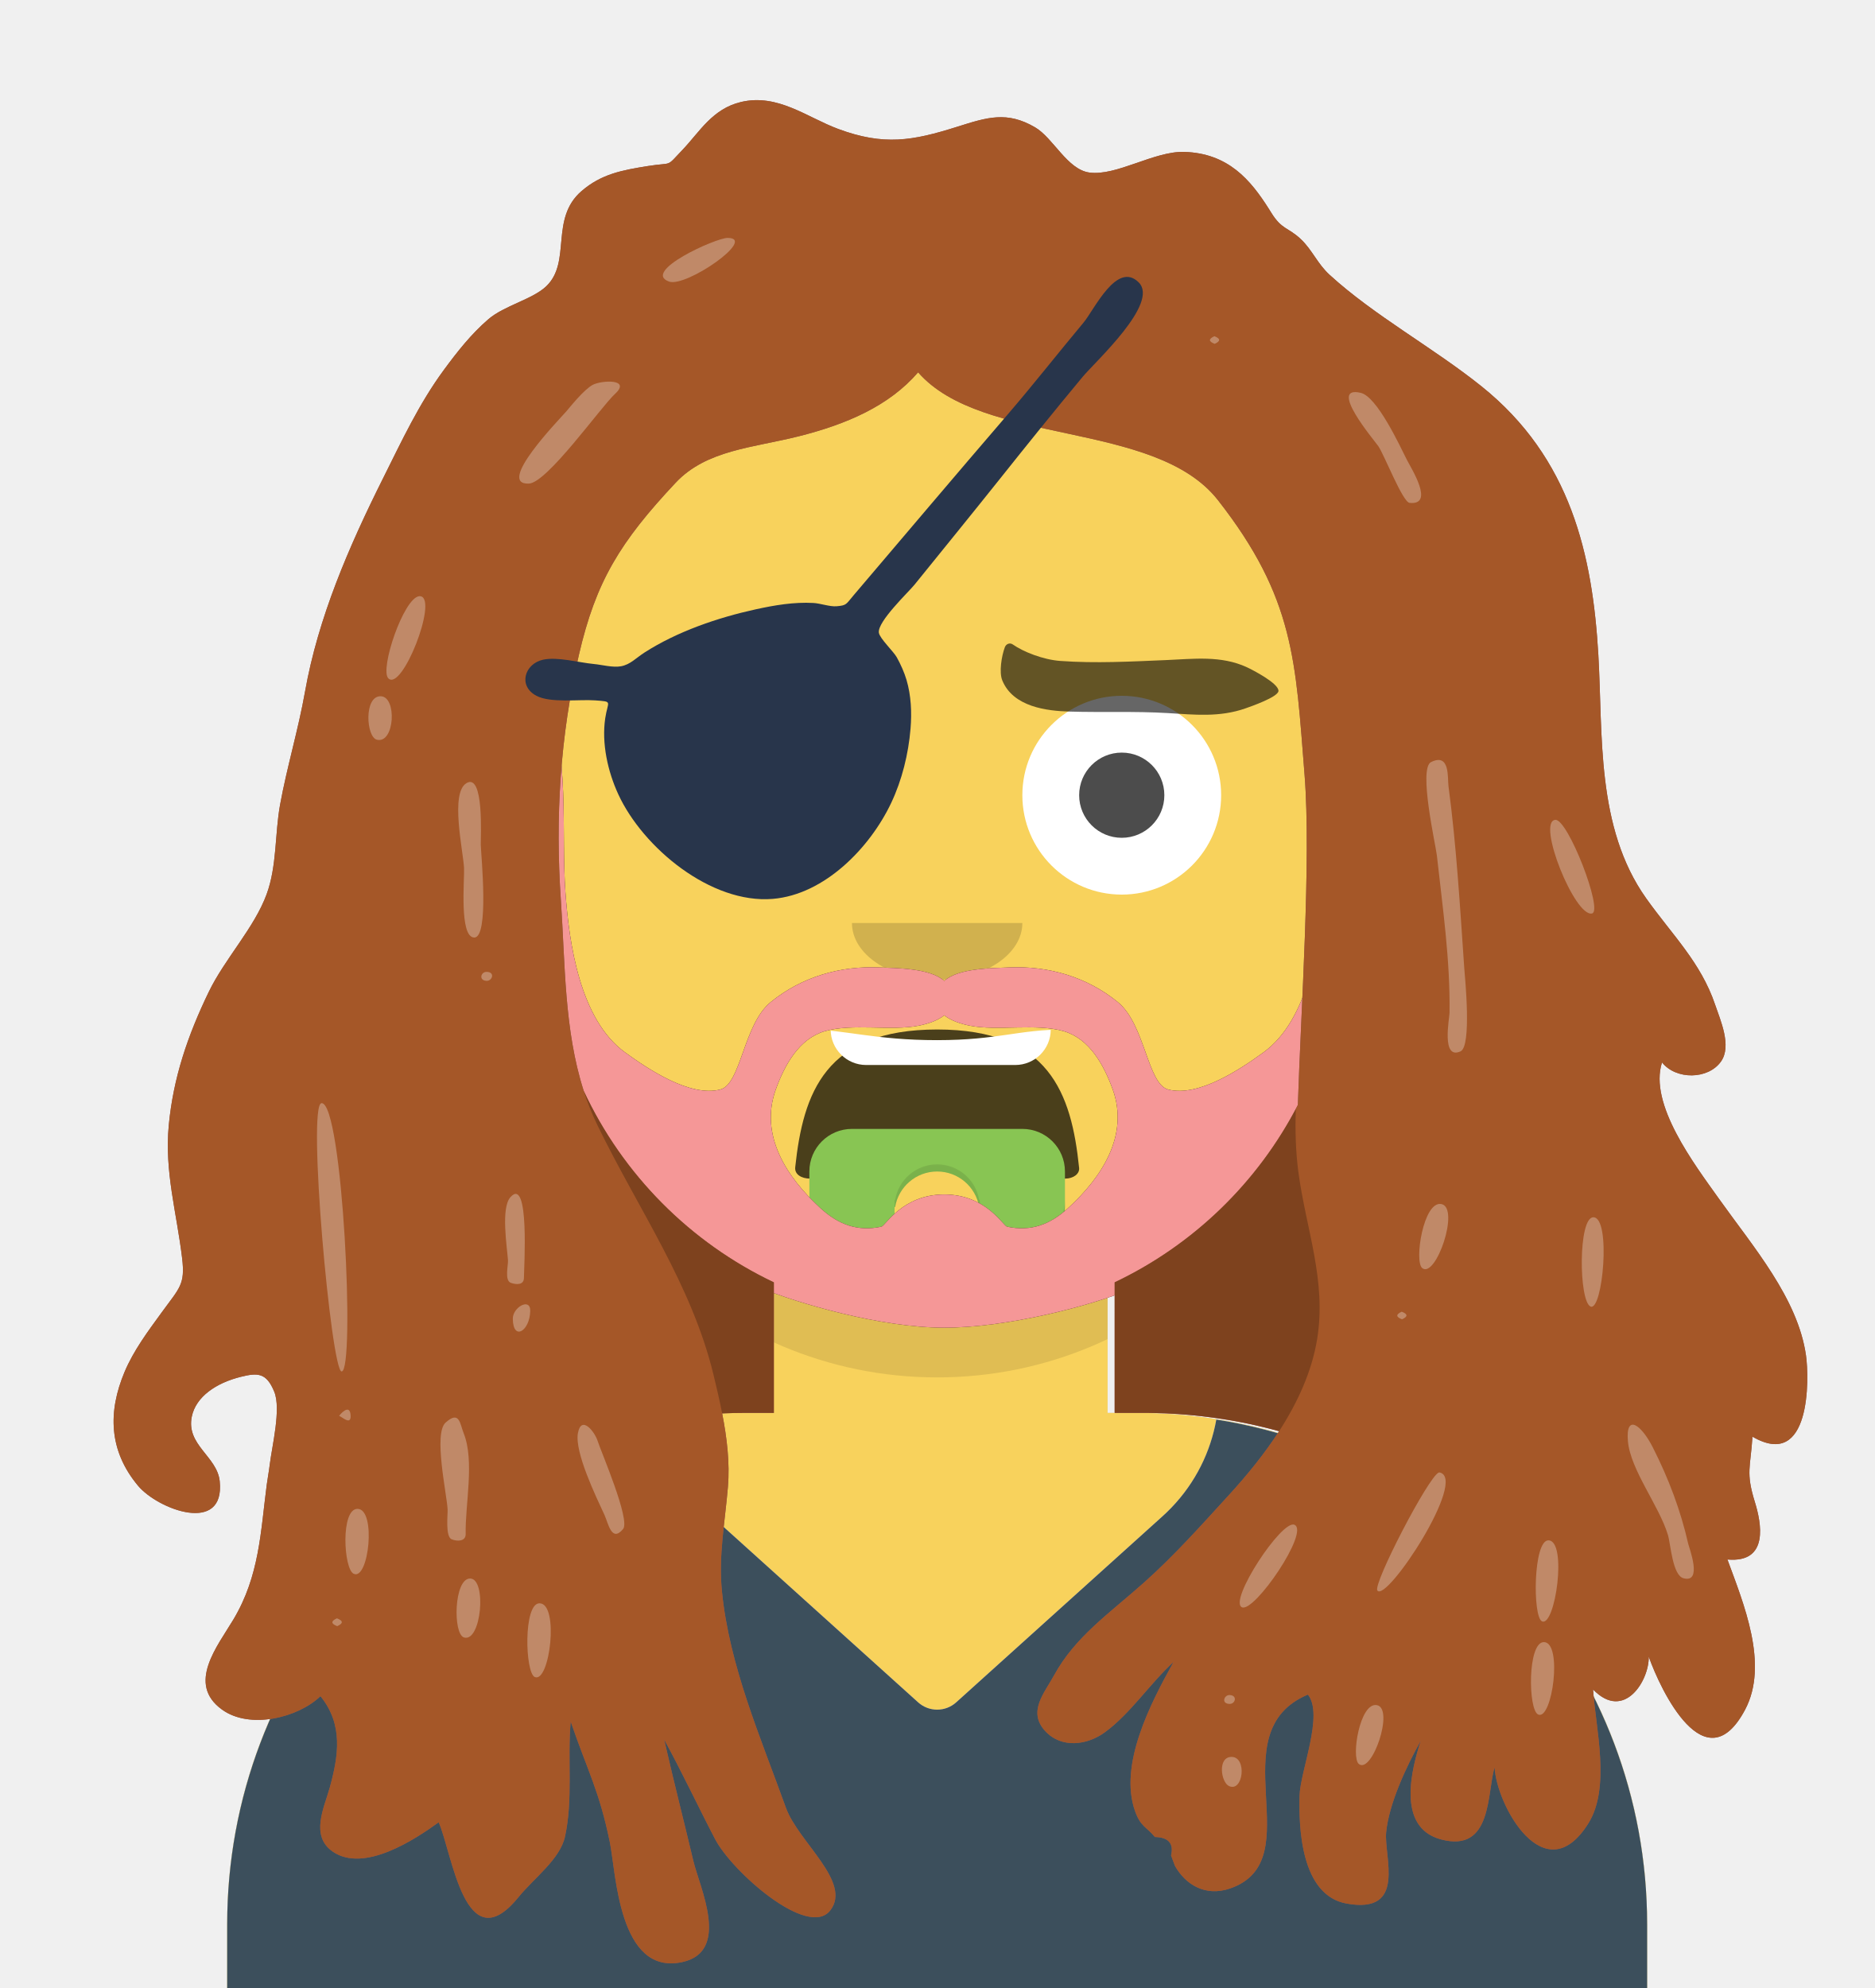
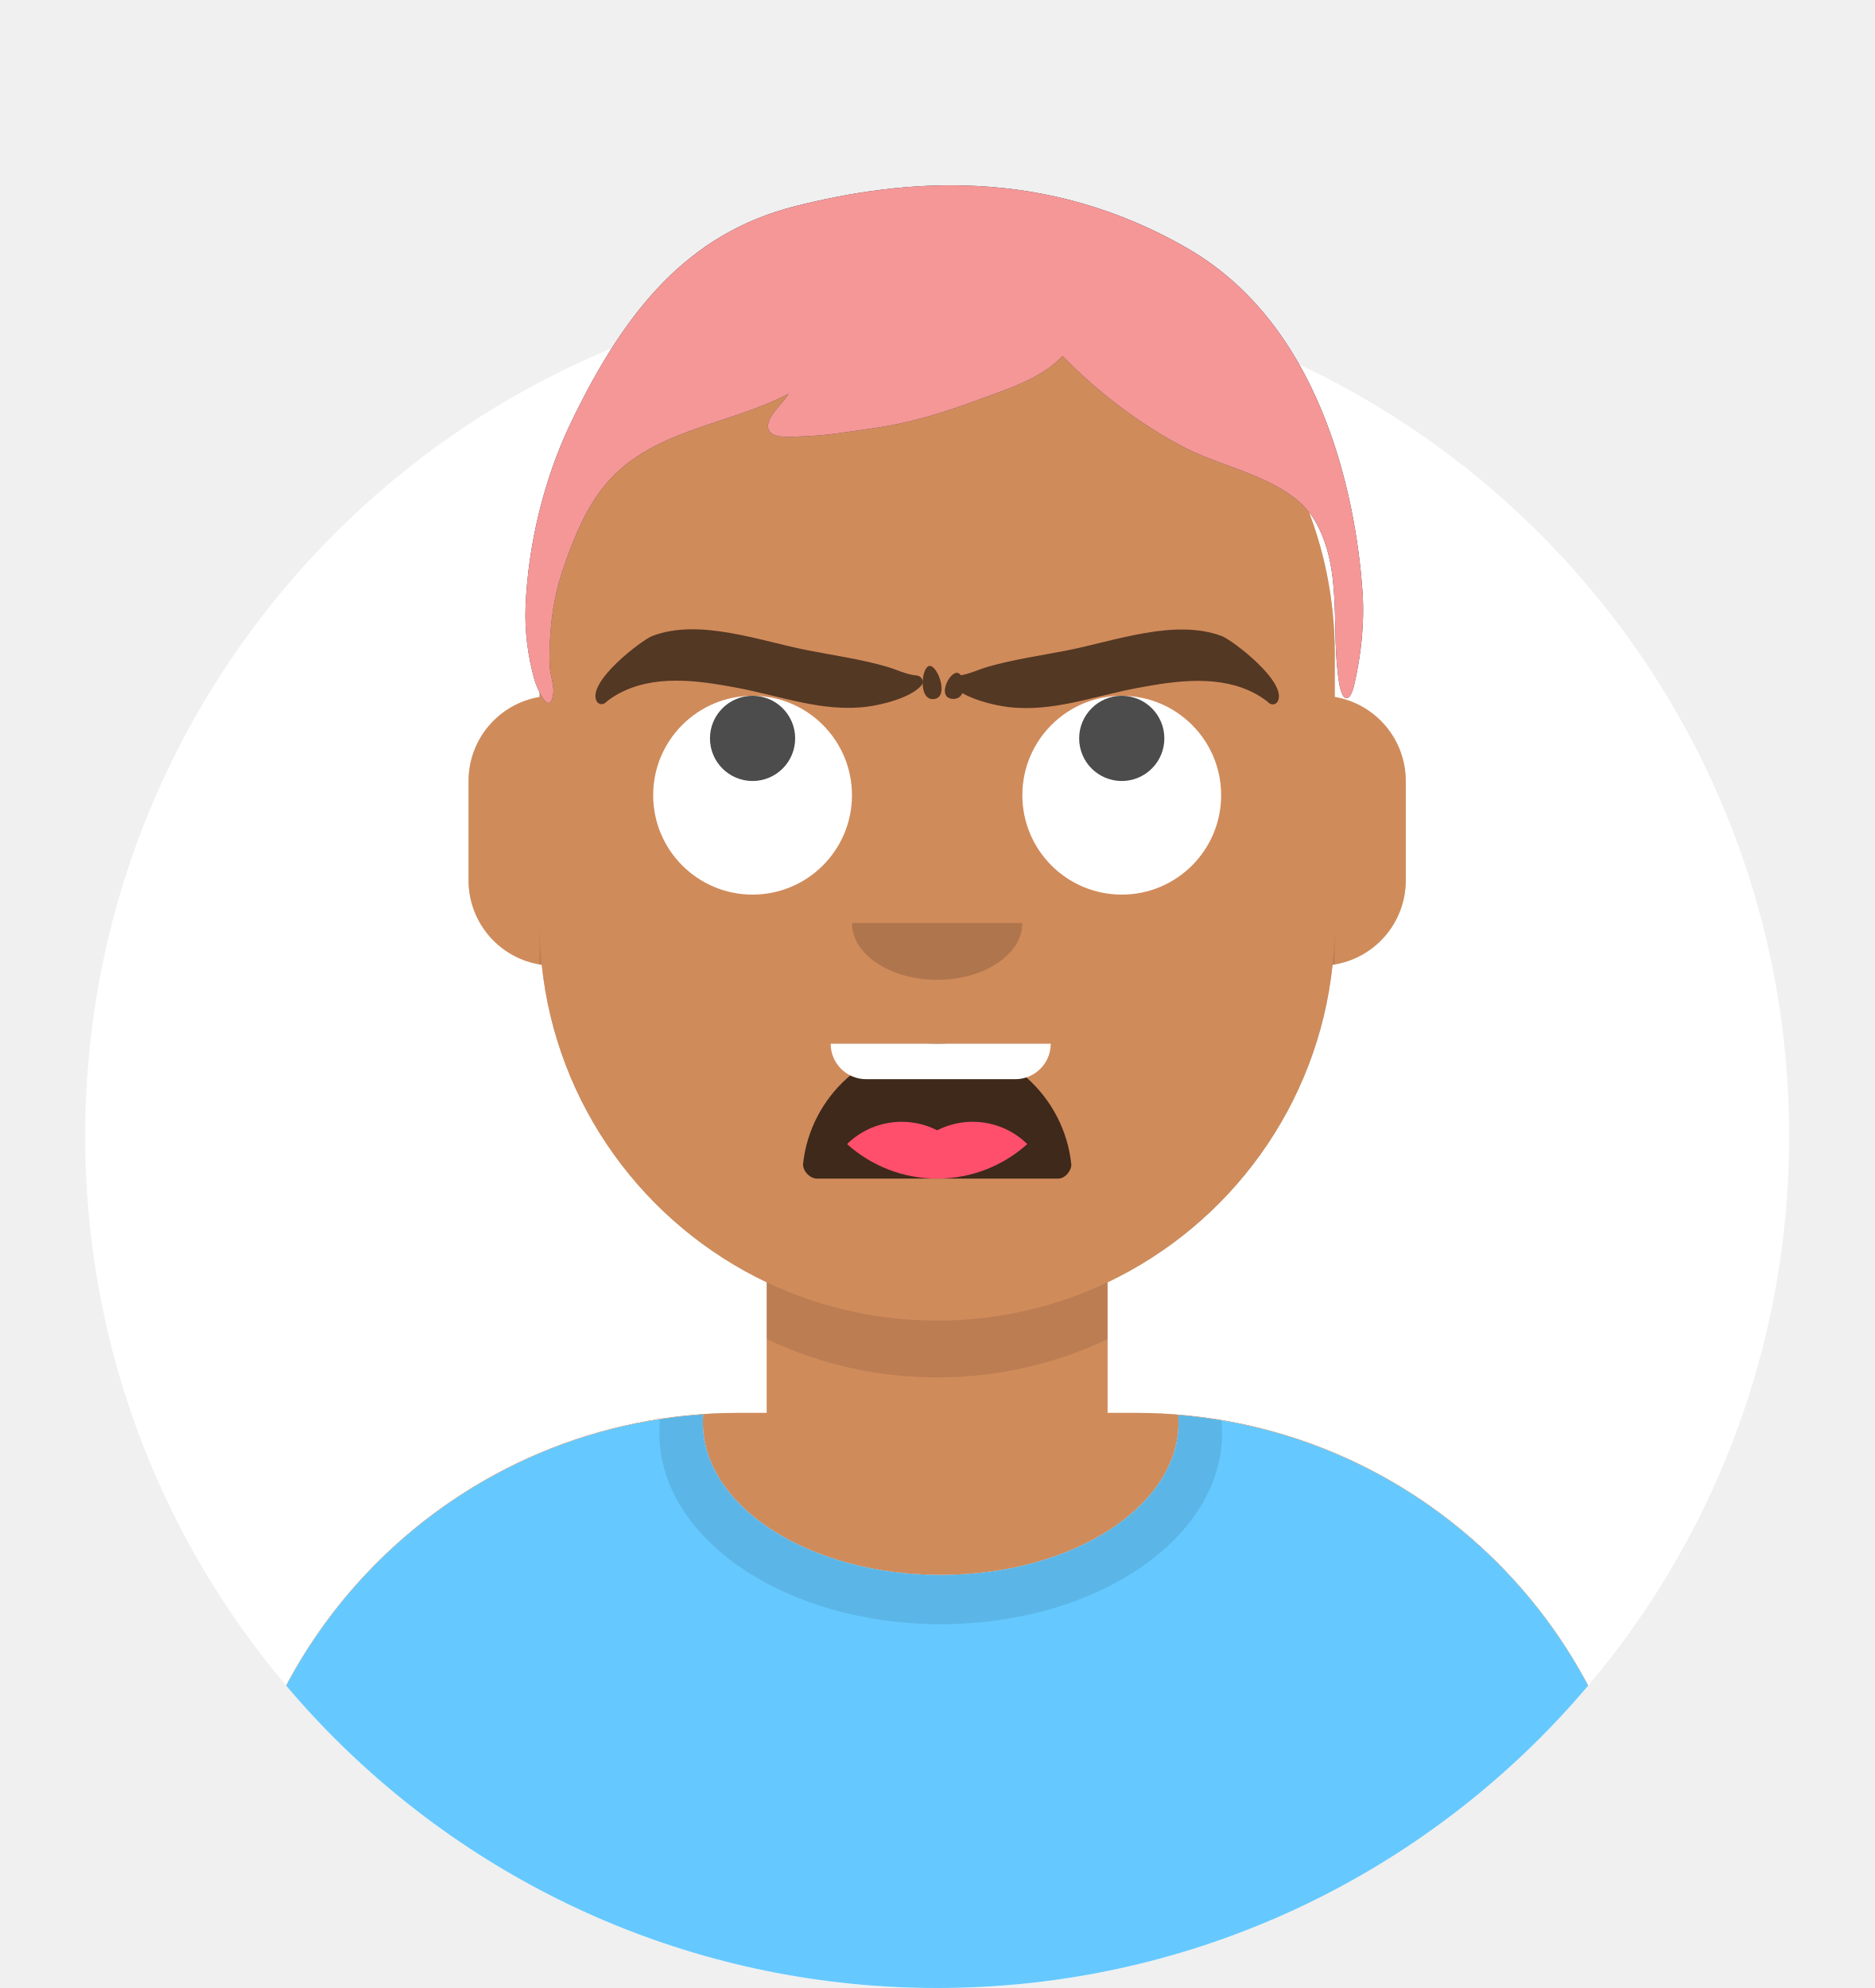
<svg xmlns="http://www.w3.org/2000/svg" xmlns:xlink="http://www.w3.org/1999/xlink" width="264px" height="280px" viewBox="0 0 264 280" version="1.1">
  <defs>
-     <path d="M100,0 C130.928,-5.68137151e-15 156,25.072 156,56 L156.001,62.166 C161.676,63.119 166,68.054 166,74 L166,88 C166,94.052 161.519,99.058 155.694,99.881 C153.628,119.686 141.238,136.422 124.001,144.61 L124,163 L128,163 C167.765,163 200,195.235 200,235 L200,244 L0,244 L0,235 C-4.86974701e-15,195.235 32.235,163 72,163 L76,163 L76,144.611 C58.763,136.422 46.372,119.687 44.305,99.881 C38.481,99.058 34,94.052 34,88 L34,74 C34,68.054 38.325,63.118 44,62.166 L44,56 C44,25.072 69.072,5.68137151e-15 100,0 Z" id="transparent_path-1" />
-     <path d="M83,36.348 C83,52.629 105.162,65.828 132.5,65.828 C159.838,65.828 182,52.629 182,36.348 C182,34.985 181.845,33.645 181.544,32.331 C210.784,41.488 232,68.792 232,101.052 L232,110 L32,110 L32,101.052 C32,68.397 53.739,40.82 83.534,32.002 C83.182,33.421 83,34.871 83,36.348 Z" id="transparent_path-3" />
-     <rect id="transparent_path-5" x="0" y="0" width="264" height="280" />
-     <path d="M74,0 C114.869,0 148,33.131 148,74 L148,84.148 L148,197.608 C135.525,187.237 119.491,181 102,181 L102,181 L98,181 L98,162.611 C115.531,154.283 128.048,137.115 129.791,116.867 C135.569,116.002 140,111.019 140,105 L140,105 L140,92 C140,87.354 137.359,83.324 133.497,81.33 C132.724,81.05 131.952,80.748 131.181,80.426 C130.795,80.32 130.401,80.233 130,80.166 L130,80.166 L130,79.917 C117.224,74.234 104.878,63.071 96.11,47.885 C93.175,42.801 90.831,37.595 89.066,32.397 C80.431,42.941 67.745,53.602 52.342,62.495 C42.778,68.017 33.147,72.291 24,75.266 L24,137.247 C29.602,148.318 38.773,157.278 50,162.611 L50,162.611 L50,181 L46,181 C38.327,181 30.935,182.2 24,184.423 L24,230 C24,244.106 13.569,255.776 0,257.716 L0,74 C0,33.131 33.131,0 74,0 Z" id="transparent_path-7" />
+     <circle id="circle_path-1" cx="120" cy="120" r="120" />
+     <path d="M-3.19744231e-14,160 L-3.19744231e-14,-1.42108547e-14 L264,-1.42108547e-14 L264,160 L252,160 C252,226.274 198.274,280 132,280 C65.726,280 12,226.274 12,160 L12,160 L-3.19744231e-14,160 Z" id="circle_path-3" />
+     <path d="M100,0 C130.928,-5.68137151e-15 156,25.072 156,56 L156.001,62.166 C161.676,63.119 166,68.054 166,74 L166,88 C166,94.052 161.519,99.058 155.694,99.881 C153.628,119.686 141.238,136.422 124.001,144.61 L124,163 L128,163 C167.765,163 200,195.235 200,235 L200,244 L0,244 L0,235 C-4.86974701e-15,195.235 32.235,163 72,163 L76,163 L76,144.611 C58.763,136.422 46.372,119.687 44.305,99.881 C38.481,99.058 34,94.052 34,88 L34,74 C34,68.054 38.325,63.118 44,62.166 L44,56 C44,25.072 69.072,5.68137151e-15 100,0 Z" id="circle_path-5" />
+     <path d="M83,36.348 C83,52.629 105.162,65.828 132.5,65.828 C159.838,65.828 182,52.629 182,36.348 C182,34.985 181.845,33.645 181.544,32.331 C210.784,41.488 232,68.792 232,101.052 L232,110 L32,110 L32,101.052 C32,68.397 53.739,40.82 83.534,32.002 C83.182,33.421 83,34.871 83,36.348 Z" id="circle_path-7" />
+     <rect id="circle_path-9" x="0" y="0" width="264" height="280" />
+     <path d="M74,0 C114.869,0 148,33.131 148,74 L148,84.148 L148,197.608 C135.525,187.237 119.491,181 102,181 L102,181 L98,181 L98,162.611 C115.531,154.283 128.048,137.115 129.791,116.867 C135.569,116.002 140,111.019 140,105 L140,105 L140,92 C140,87.354 137.359,83.324 133.497,81.33 C132.724,81.05 131.952,80.748 131.181,80.426 C130.795,80.32 130.401,80.233 130,80.166 L130,80.166 L130,79.917 C117.224,74.234 104.878,63.071 96.11,47.885 C93.175,42.801 90.831,37.595 89.066,32.397 C80.431,42.941 67.745,53.602 52.342,62.495 C42.778,68.017 33.147,72.291 24,75.266 L24,137.247 C29.602,148.318 38.773,157.278 50,162.611 L50,162.611 L50,181 L46,181 C38.327,181 30.935,182.2 24,184.423 L24,230 C24,244.106 13.569,255.776 0,257.716 L0,74 C0,33.131 33.131,0 74,0 Z" id="circle_path-11" />
  </defs>
-   <g id="transparent_Avataaar/Default" stroke="none" stroke-width="1" fill="none" fill-rule="evenodd">
-     <g id="transparent_Body" transform="translate(32, 36)">
-       <mask id="transparent_mask-2" fill="white">
-         <use xlink:href="#transparent_path-1" />
+   <g id="circle_Avataaar/Circle" stroke="none" stroke-width="1" fill="none" fill-rule="evenodd">
+     <g id="circle_Circle" transform="translate(12, 40)">
+       <mask id="circle_mask-2" fill="white">
+         <use xlink:href="#circle_path-1" />
      </mask>
-       <use fill="#D0C6AC" xlink:href="#transparent_path-1" />
-       <g id="transparent_Skin-Color" mask="url(#transparent_mask-2)" fill="#F8D25C">
-         <g transform="translate(-32, 0)" id="transparent_Color">
-           <rect x="0" y="0" width="264" height="244" />
-         </g>
-       </g>
-       <path d="M44,94 C44,124.928 69.072,150 100,150 C130.928,150 156,124.928 156,94 L156,94 L156,102 C156,132.928 130.928,158 100,158 C69.072,158 44,132.928 44,102 Z" id="transparent_Neck-Shadow" fill-opacity="0.1" fill="#000000" mask="url(#transparent_mask-2)" />
-     </g>
-     <g id="transparent_Clothing" transform="translate(0, 170)">
-       <defs>
-         <path d="M232,101.052 L232,110 L32,110 L32,101.052 C32,65.138 58.294,35.366 92.681,29.936 C93.584,35.007 96.117,39.825 100.236,43.539 L100.236,43.539 L129.321,69.768 C130.843,71.14 133.157,71.14 134.679,69.768 L134.679,69.768 L163.764,43.539 C164.189,43.155 164.601,42.756 164.998,42.343 C168.414,38.788 170.517,34.453 171.319,29.939 C205.707,35.367 232,65.139 232,101.052 Z" id="shirt_v_neck_path-1" />
-       </defs>
-       <g id="shirt_v_neck_Clothing/Shirt-V-Neck" stroke="none" stroke-width="1" fill="none" fill-rule="evenodd">
-         <mask id="shirt_v_neck_mask-2" fill="white">
-           <use xlink:href="#shirt_v_neck_path-1" />
-         </mask>
-         <use id="shirt_v_neck_Clothes" fill="#E6E6E6" xlink:href="#shirt_v_neck_path-1" />
-         <g id="shirt_v_neck_Fabric-Color" mask="url(#shirt_v_neck_mask-2)" fill="#3C4F5C">
-           <rect id="shirt_v_neck_🖍Color" x="0" y="0" width="264" height="110" />
-         </g>
+       <use id="circle_Background-Color" fill="#FFFFFF" xlink:href="#circle_path-1" />
+       <g id="circle_Fabric-Color" mask="url(#circle_mask-2)" fill="">
+         <rect id="circle_🖍Color" x="0" y="0" width="240" height="240" />
      </g>
    </g>
-     <g id="transparent_Face" transform="translate(76, 82)" fill="#000000">
-       <g id="transparent_Mouth" transform="translate(2, 52)">
+     <mask id="circle_mask-4" fill="white">
+       <use xlink:href="#circle_path-3" />
+     </mask>
+     <g id="circle_Mask" />
+     <g id="circle_Avataaar" mask="url(#circle_mask-4)">
+       <g id="circle_Body" transform="translate(32, 36)">
+         <mask id="circle_mask-6" fill="white">
+           <use xlink:href="#circle_path-5" />
+         </mask>
+         <use fill="#D0C6AC" xlink:href="#circle_path-5" />
+         <g id="circle_Skin-Color" mask="url(#circle_mask-6)" fill="#D08B5B">
+           <g transform="translate(-32, 0)" id="circle_Color">
+             <rect x="0" y="0" width="264" height="244" />
+           </g>
+         </g>
+         <path d="M44,94 C44,124.928 69.072,150 100,150 C130.928,150 156,124.928 156,94 L156,94 L156,102 C156,132.928 130.928,158 100,158 C69.072,158 44,132.928 44,102 Z" id="circle_Neck-Shadow" fill-opacity="0.1" fill="#000000" mask="url(#circle_mask-6)" />
+       </g>
+       <g id="circle_Clothing" transform="translate(0, 170)">
        <defs>
-           <path d="M34.008,12.602 C35.128,23.093 38.235,31.994 53.996,32 C69.758,32.006 72.917,23.042 73.994,12.505 C74.081,11.657 73.174,11 72.037,11 C65.351,11 62.67,12.495 53.989,12.5 C45.309,12.505 40.757,11 36.092,11 C34.949,11 33.896,11.552 34.008,12.602 Z" id="vomit_path-1" />
-           <path d="M66,25 C69.314,25 72,27.686 72,31 L72,36 C72,39.314 69.314,42 66,42 C62.686,42 60,39.314 60,36 L59.917,36 C59.441,33.162 56.973,31 54,31 C51.027,31 48.559,33.162 48.083,36 L48,36 L48,38 C48,41.314 45.314,44 42,44 C38.686,44 36,41.314 36,38 L36,31 C36,27.686 38.686,25 42,25 L66,25 Z" id="vomit_path-3" />
-           <filter x="-1.4%" y="-2.6%" width="102.8%" height="105.3%" filterUnits="objectBoundingBox" id="vomit_filter-4">
-             <feOffset dx="0" dy="-1" in="SourceAlpha" result="shadowOffsetInner1" />
-             <feComposite in="shadowOffsetInner1" in2="SourceAlpha" operator="arithmetic" k2="-1" k3="1" result="shadowInnerInner1" />
-             <feColorMatrix values="0 0 0 0 0   0 0 0 0 0   0 0 0 0 0  0 0 0 0.1 0" type="matrix" in="shadowInnerInner1" />
-           </filter>
+           <path d="M99,30.348 C99,42.211 113.998,51.828 132.5,51.828 C151.002,51.828 166,42.211 166,30.348 C166,29.995 165.987,29.644 165.96,29.295 C202.936,32.325 232,63.294 232,101.052 L232,110 L32,110 L32,101.052 C32,62.952 61.593,31.764 99.047,29.219 C99.015,29.595 99,29.97 99,30.348 Z" id="shirt_crew_neck_path-1" />
        </defs>
-         <g id="vomit_Mouth/Vomit" stroke="none" stroke-width="1" fill="none" fill-rule="evenodd">
-           <mask id="vomit_mask-2" fill="white">
-             <use xlink:href="#vomit_path-1" />
+         <g id="shirt_crew_neck_Clothing/Shirt-Crew-Neck" stroke="none" stroke-width="1" fill="none" fill-rule="evenodd">
+           <mask id="shirt_crew_neck_mask-2" fill="white">
+             <use xlink:href="#shirt_crew_neck_path-1" />
          </mask>
-           <use id="vomit_Mouth" fill-opacity="0.7" fill="#000000" transform="translate(54, 21.5) scale(1, -1) translate(-54, -21.5) " xlink:href="#vomit_path-1" />
-           <path d="M44,0 L65,0 C67.761,-5.07265313e-16 70,2.239 70,5 L70,11 C70,13.761 67.761,16 65,16 L44,16 C41.239,16 39,13.761 39,11 L39,5 C39,2.239 41.239,5.07265313e-16 44,0 Z" id="vomit_Teeth" fill="#FFFFFF" mask="url(#vomit_mask-2)" />
-           <g id="vomit_Vomit-Stuff">
-             <use fill="#88C553" fill-rule="evenodd" xlink:href="#vomit_path-3" />
-             <use fill="black" fill-opacity="1" filter="url(#vomit_filter-4)" xlink:href="#vomit_path-3" />
+           <use id="shirt_crew_neck_Clothes" fill="#E6E6E6" xlink:href="#shirt_crew_neck_path-1" />
+           <g id="shirt_crew_neck_Fabric-Color" mask="url(#shirt_crew_neck_mask-2)" fill="#65C9FF">
+             <rect id="shirt_crew_neck_🖍Color" x="0" y="0" width="264" height="110" />
+           </g>
+           <g id="shirt_crew_neck_Shadowy" opacity="0.6" mask="url(#shirt_crew_neck_mask-2)" fill="#000000" fill-opacity="0.16">
+             <g transform="translate(92, 4)" id="shirt_crew_neck_Hola-👋🏼">
+               <ellipse cx="40.5" cy="27.848" rx="39.635" ry="26.914" />
+             </g>
          </g>
        </g>
      </g>
-       <g id="transparent_Nose" transform="translate(28, 40)" fill-opacity="0.16">
-         <g id="default_Nose/Default" stroke="none" stroke-width="1" fill="none" fill-rule="evenodd" fill-opacity="0.16">
-           <path d="M16,8 C16,12.418 21.373,16 28,16 L28,16 C34.627,16 40,12.418 40,8" id="default_Nose" fill="#000000" />
-         </g>
-       </g>
-       <g id="transparent_Eyes" transform="translate(0, 8)">
-         <g id="surprised_Eyes/Surprised-😳" stroke="none" stroke-width="1" fill="none" fill-rule="evenodd">
-           <circle id="surprised_The-White-Stuff" fill="#FFFFFF" cx="30" cy="22" r="14" />
-           <circle id="surprised_Eye-Ball" fill="#FFFFFF" cx="82" cy="22" r="14" />
-           <circle id="surprised_Eye" fill-opacity="0.7" fill="#000000" cx="30" cy="22" r="6" />
-           <circle id="surprised_Eye" fill-opacity="0.7" fill="#000000" cx="82" cy="22" r="6" />
-         </g>
-       </g>
-       <g id="transparent_Eyebrow" fill-opacity="0.6">
-         <g id="flat_natural_Eyebrow/Natural/Flat-Natural" stroke="none" stroke-width="1" fill="none" fill-rule="evenodd" fill-opacity="0.6">
-           <path d="M38.569,10.702 C33.587,11.238 28.655,11.134 23.656,11.101 C19.823,11.076 15.92,10.689 12.325,12.509 C11.636,12.857 7.877,14.945 8.003,16.011 C8.104,16.863 12.013,18.064 12.717,18.284 C16.428,19.445 19.924,18.928 23.687,18.57 C28.302,18.132 32.914,18.175 37.532,17.874 C40.642,17.672 45.422,16.977 46.829,13.148 C47.253,11.995 46.815,9.734 46.307,8.506 C46.105,8.018 45.563,7.85 45.169,8.149 C43.756,9.222 40.985,10.443 38.569,10.702" id="flat_natural_Fill-10" fill="#000000" transform="translate(27.5, 13.5) rotate(2) translate(-27.5, -13.5) " />
-           <path d="M95.569,10.702 C90.587,11.238 85.655,11.134 80.656,11.101 C76.823,11.076 72.92,10.689 69.325,12.509 C68.636,12.857 64.877,14.945 65.003,16.011 C65.104,16.863 69.013,18.064 69.717,18.284 C73.428,19.445 76.924,18.928 80.687,18.57 C85.302,18.132 89.914,18.175 94.532,17.874 C97.642,17.672 102.422,16.977 103.829,13.148 C104.253,11.995 103.815,9.734 103.307,8.506 C103.105,8.018 102.563,7.85 102.169,8.149 C100.756,9.222 97.985,10.443 95.569,10.702" id="flat_natural_Fill-10" fill="#000000" transform="translate(84.5, 13.5) scale(-1, 1) rotate(2) translate(-84.5, -13.5) " />
-         </g>
-       </g>
-     </g>
-     <g id="transparent_Top">
-       <defs>
-         <path d="M88.402,0.357 C93.565,-0.846 97.691,2.539 102.063,4.161 C108.488,6.544 112.509,5.849 118.818,3.855 C123.056,2.516 125.824,1.618 129.79,3.93 C132.352,5.424 134.324,9.876 137.446,10.303 C141.249,10.823 146.585,7.262 150.804,7.394 C157,7.589 160.136,11.326 162.739,15.445 L163.055,15.951 C164.553,18.374 165.4,17.971 167.213,19.672 C168.829,21.189 169.557,23.137 171.279,24.71 C177.591,30.478 185.862,34.955 192.649,40.392 C205.315,50.539 208.31,64.27 209.129,78.219 C209.786,89.399 208.764,102.531 215.872,112.532 C219.523,117.669 223.562,121.533 225.582,127.513 C226.322,129.699 227.945,133.307 226.413,135.495 C224.604,138.079 220.054,138.105 218.097,135.637 C216.2,141.511 222.669,149.992 226.135,154.863 C230.969,161.654 237.232,168.864 238.378,176.915 C238.833,180.113 239.086,193.152 230.836,188.347 C230.567,192.712 229.869,193.331 231.176,197.553 C232.062,200.412 233.256,206.168 227.312,205.648 C229.569,211.823 233.193,220.413 229.795,226.808 C224.207,237.325 217.902,224.075 216.224,219.323 C216.326,222.602 212.799,228.513 208.386,223.953 C208.734,229.366 210.898,237.731 207.725,242.807 C201.565,252.66 194.749,240.186 194.52,234.91 C193.409,238.475 194.245,247.047 186.928,245.061 C180.603,243.345 182.889,234.971 184.112,231.191 C182.101,234.748 179.63,240.044 179.241,244.06 C178.905,247.513 182.182,255.63 173.686,254.11 C167.166,252.944 166.933,243.218 167.044,238.931 C167.135,235.454 170.499,227.504 168.221,224.675 C155.493,230.016 168.829,247.983 157.269,251.977 C153.731,253.2 150.944,251.383 149.489,248.789 C149.308,248.305 149.128,247.822 148.948,247.338 C149.35,245.644 148.591,244.776 146.672,244.733 C145.456,243.255 144.657,243.299 143.871,241.082 C141.558,234.561 146.062,225.892 149.3,220.077 C145.948,223.134 143.247,227.333 139.61,229.992 C137.149,231.792 133.524,232.304 131.225,229.817 C128.707,227.094 131.086,224.483 132.444,222 C135.444,216.515 140.171,213.319 145.112,208.918 C149.431,205.07 153.281,200.739 157.112,196.551 C159.669,193.757 162.113,190.752 164.163,187.579 C158.297,185.963 152.132,185.071 145.769,185.004 L145,185 L141,185 L141.001,166.61 C152.098,161.338 161.187,152.524 166.805,141.629 C167.219,128.654 168.7,107.043 167.747,95.092 C166.477,79.15 166.356,70.247 155.554,56.449 C146.672,45.103 122.401,48.85 113.318,38.439 C109.194,43.219 103.176,45.76 96.583,47.429 C90.068,49.078 83.522,49.347 79.163,53.993 C71.361,62.307 67.926,67.872 65.537,78.248 C62.889,89.748 62.196,101.146 63.001,112.826 C63.612,121.69 63.447,131.019 66.213,139.629 C71.722,151.445 81.231,161.02 93,166.611 L93,185 L89,185 C87.9,185 86.806,185.025 85.718,185.073 C86.389,188.511 86.81,192.004 86.53,195.413 C86.12,200.404 85.185,205.067 85.684,210.116 C86.72,220.618 91.092,230.6 94.701,240.624 C96.435,245.439 104.058,251.106 100.931,255.084 C97.804,259.061 87.116,249.614 84.725,245.034 C82.292,240.371 80.079,235.626 77.546,231 C79.172,238.077 79.985,241.071 81.668,248.14 C82.547,251.831 86.947,260.886 80.067,262.355 C71.124,264.264 70.777,249.766 69.893,245.445 C68.421,238.262 66.787,235.472 64.383,228.475 C63.905,233.819 64.735,239.387 63.579,244.677 C62.882,247.867 59.222,250.506 57.024,253.211 C49.492,262.486 47.699,246.927 45.789,242.66 C42.484,245.061 35.289,249.82 30.881,246.799 C27.626,244.568 29.694,240.526 30.45,237.766 C31.668,233.32 32.392,228.924 29.136,224.897 C26.049,227.9 19.218,229.649 15.259,226.779 C10.251,223.149 14.643,217.842 16.887,214.076 C20.541,207.947 20.701,201.806 21.569,195.132 C21.692,194.185 21.874,193.288 21.996,192.266 C22.302,189.721 23.623,184.436 22.627,182.015 C21.528,179.343 20.328,179.317 17.892,179.925 C14.443,180.787 11.602,182.715 11.019,185.503 C10.176,189.527 14.587,191.114 14.948,194.622 C15.724,202.173 6.245,198.628 3.425,195.24 C-0.684,190.304 -0.815,184.842 1.546,179.227 C2.811,176.222 4.804,173.549 6.771,170.849 C9.327,167.341 10.094,166.919 9.651,163.202 C8.885,156.786 7.148,151.019 7.772,144.475 C8.408,137.819 10.414,131.887 13.402,125.704 C15.655,121.043 19.815,116.686 21.554,111.947 C23.02,107.952 22.7,103.445 23.45,99.33 C24.424,93.995 26.017,88.765 26.962,83.418 C28.803,73.017 33.121,63.027 37.964,53.346 C40.568,48.144 42.993,42.888 46.544,38.066 C48.368,35.59 50.358,33.047 52.792,30.955 C55.022,29.038 59.032,28.155 60.957,26.301 C64.524,22.867 61.398,16.807 65.91,12.912 C68.702,10.502 71.608,9.968 75.289,9.38 C78.887,8.806 77.697,9.661 80.158,7.075 C82.544,4.57 84.352,1.302 88.402,0.357 Z" id="dreads_path-1" />
-       </defs>
-       <g id="dreads_Top/Long-Hair/Dreads" stroke="none" stroke-width="1" fill="none" fill-rule="evenodd">
-         <g id="dreads_template-for-hairstyles" transform="translate(63, 87)" />
-         <g id="dreads_Facial-Hair" transform="translate(49, 72)">
+       <g id="circle_Face" transform="translate(76, 82)" fill="#000000">
+         <g id="circle_Mouth" transform="translate(2, 52)">
          <defs>
-             <path d="M101.428,98.169 C98.915,100.463 96.237,101.494 92.853,100.773 C92.271,100.649 89.896,96.235 84,96.235 C78.103,96.235 75.729,100.649 75.147,100.773 C71.762,101.494 69.085,100.463 66.571,98.169 C61.846,93.856 57.917,87.908 60.278,81.419 C61.508,78.037 63.51,74.324 67.151,73.246 C71.038,72.096 76.497,73.244 80.415,72.458 C81.684,72.204 83.071,71.751 84,71 C84.929,71.751 86.316,72.204 87.585,72.458 C91.503,73.244 96.961,72.096 100.849,73.246 C104.49,74.324 106.491,78.037 107.722,81.419 C110.083,87.908 106.154,93.856 101.428,98.169 M140.081,26 C136.671,34.4 137.988,44.858 137.357,53.676 C136.844,60.843 135.337,71.586 128.973,76.215 C125.718,78.582 119.794,82.56 115.542,81.45 C112.615,80.686 112.302,72.29 108.455,69.147 C104.092,65.582 98.643,64.016 93.149,64.258 C90.779,64.362 85.984,64.337 84,66.16 C82.016,64.337 77.222,64.362 74.851,64.258 C69.357,64.016 63.908,65.582 59.545,69.147 C55.698,72.29 55.386,80.686 52.458,81.45 C48.206,82.56 42.282,78.582 39.027,76.215 C32.662,71.586 31.156,60.843 30.643,53.676 C30.012,44.858 31.329,34.4 27.919,26 C26.26,26 27.354,42.129 27.354,42.129 L27.354,62.485 C27.386,77.773 36.935,100.655 58.108,109.393 C63.286,111.53 75.015,115 84,115 C92.985,115 104.714,111.86 109.892,109.723 C131.065,100.986 140.614,77.773 140.646,62.485 L140.646,42.129 C140.646,42.129 141.74,26 140.081,26" id="beard_light_path-1" />
+             <path d="M35.118,15.128 C36.176,24.62 44.226,32 54,32 C63.804,32 71.874,24.574 72.892,15.04 C72.974,14.273 72.117,13 71.043,13 C56.149,13 44.738,13 37.087,13 C36.007,13 35.012,14.178 35.118,15.128 Z" id="concerned_path-1" />
          </defs>
-           <g id="beard_light_Facial-Hair/Beard-Light" stroke="none" stroke-width="1" fill="none" fill-rule="evenodd">
-             <mask id="beard_light_mask-2" fill="white">
-               <use xlink:href="#beard_light_path-1" />
+           <g id="concerned_Mouth/Concerned" stroke="none" stroke-width="1" fill="none" fill-rule="evenodd">
+             <mask id="concerned_mask-2" fill="white">
+               <use xlink:href="#concerned_path-1" />
            </mask>
-             <use id="beard_light_Lite-Beard" fill="#331B0C" xlink:href="#beard_light_path-1" />
-             <g id="beard_light_Facial-Hair-Color" mask="url(#beard_light_mask-2)" fill="#F59797">
-               <rect id="beard_light_Color" x="0" y="0" width="168" height="152" />
+             <use id="concerned_Mouth" fill-opacity="0.7" fill="#000000" transform="translate(54.00364, 22.5) scale(1, -1) translate(-54.00364, -22.5) " xlink:href="#concerned_path-1" />
+             <path d="M44,2 L65,2 C67.761,2 70,4.239 70,7 L70,13 C70,15.761 67.761,18 65,18 L44,18 C41.239,18 39,15.761 39,13 L39,7 C39,4.239 41.239,2 44,2 Z" id="concerned_Teeth" fill="#FFFFFF" mask="url(#concerned_mask-2)" />
+             <g id="concerned_Tongue" mask="url(#concerned_mask-2)" fill="#FF4F6D">
+               <g transform="translate(38, 24)">
+                 <circle id="concerned_friend?" cx="11" cy="11" r="11" />
+                 <circle id="concerned_How-you-doing" cx="21" cy="11" r="11" />
+               </g>
            </g>
          </g>
        </g>
-         <g id="dreads_Hair" transform="translate(16, 14)">
-           <mask id="dreads_mask-2" fill="white">
-             <use xlink:href="#dreads_path-1" />
+         <g id="circle_Nose" transform="translate(28, 40)" fill-opacity="0.16">
+           <g id="default_Nose/Default" stroke="none" stroke-width="1" fill="none" fill-rule="evenodd" fill-opacity="0.16">
+             <path d="M16,8 C16,12.418 21.373,16 28,16 L28,16 C34.627,16 40,12.418 40,8" id="default_Nose" fill="#000000" />
+           </g>
+         </g>
+         <g id="circle_Eyes" transform="translate(0, 8)">
+           <g id="eye_roll_Eyes/Eye-Roll-🙄" stroke="none" stroke-width="1" fill="none" fill-rule="evenodd">
+             <circle id="eye_roll_Eyeball" fill="#FFFFFF" cx="30" cy="22" r="14" />
+             <circle id="eye_roll_The-white-stuff" fill="#FFFFFF" cx="82" cy="22" r="14" />
+             <circle id="eye_roll_Eye" fill-opacity="0.7" fill="#000000" cx="30" cy="14" r="6" />
+             <circle id="eye_roll_Eye" fill-opacity="0.7" fill="#000000" cx="82" cy="14" r="6" />
+           </g>
+         </g>
+         <g id="circle_Eyebrow" fill-opacity="0.6">
+           <g id="unibrow_natural_Eyebrow/Natural/Unibrow-Natural" stroke="none" stroke-width="1" fill="none" fill-rule="evenodd" fill-opacity="0.6">
+             <path d="M57.001,12 C57,11.996 57,11.996 57.001,12 M96.281,8.15 C97.724,8.76 105.242,14.894 103.823,17.572 C103.563,18.062 102.91,18.144 102.525,17.751 C101.998,17.215 100.988,16.584 100.86,16.508 C95.856,13.497 89.636,14.19 84.172,15.015 C78.015,15.946 71.949,18.077 65.703,17.051 C64.113,16.789 61.31,16.058 59.458,14.891 C59.217,15.381 58.773,15.717 58.075,15.655 C55.845,15.457 57.592,12 58.763,12 C58.988,12 59.183,12.142 59.336,12.369 C60.626,12.208 61.918,11.617 63.241,11.291 C66.928,10.38 70.689,9.987 74.428,9.389 C81.09,8.324 89.747,5.392 96.281,8.15 Z" id="unibrow_natural_Kahlo" fill="#000000" transform="translate(80.5, 12.5) rotate(-2) translate(-80.5, -12.5) " />
+             <path d="M54.999,12 C55,11.996 55,11.996 54.999,12 M15.719,8.15 C22.253,5.392 30.91,8.324 37.572,9.389 C41.311,9.987 45.072,10.38 48.759,11.291 C50.242,11.657 51.685,12.354 53.131,12.413 C53.833,12.441 54.267,13.276 53.815,13.824 C52.332,15.618 48.327,16.717 46.297,17.051 C40.051,18.077 33.985,15.946 27.828,15.015 C22.364,14.19 16.144,13.497 11.14,16.508 C11.012,16.584 10.002,17.215 9.475,17.751 C9.09,18.144 8.437,18.062 8.177,17.572 C6.758,14.894 14.276,8.76 15.719,8.15 Z M54.934,11 C56.105,11 57.852,15.402 55.622,15.653 C53.392,15.904 53.763,11 54.934,11 Z" id="unibrow_natural_Frida" fill="#000000" transform="translate(32.34868, 12.5) rotate(2) translate(-32.34868, -12.5) " />
+           </g>
+         </g>
+       </g>
+       <g id="circle_Top">
+         <defs>
+           <path d="M167.309,35.006 C147.121,23.307 127.129,25.222 112.037,29.03 C96.945,32.838 88.017,43.651 80.357,59.648 C76.596,67.503 74.366,76.791 74.023,85.481 C73.888,88.893 74.348,92.415 75.268,95.7 C75.605,96.906 77.423,101.087 77.922,97.709 C78.089,96.584 77.48,95.033 77.422,93.838 C77.344,92.269 77.427,90.681 77.534,89.115 C77.734,86.187 78.256,83.315 79.185,80.525 C80.512,76.537 82.201,72.213 84.787,68.848 C91.188,60.521 102.269,60.046 111.066,55.464 C110.303,56.869 107.36,59.143 108.379,60.727 C109.084,61.821 111.749,61.489 113.022,61.454 C116.371,61.362 119.735,60.78 123.043,60.307 C128.256,59.562 133.141,58.052 138.047,56.218 C142.063,54.716 146.65,53.326 149.669,50.14 C154.54,55.188 160.81,59.935 167.07,63.143 C172.688,66.022 181.749,67.461 185.183,73.301 C189.248,80.215 187.378,88.707 188.619,96.201 C189.091,99.05 190.164,98.987 190.751,96.438 C191.748,92.108 192.219,87.61 191.902,83.159 C191.184,73.111 187.497,46.706 167.309,35.006 Z" id="short_round_path-1" />
+         </defs>
+         <g id="short_round_Top/Short-Hair/Short-Round" stroke="none" stroke-width="1" fill="none" fill-rule="evenodd">
+           <g id="short_round_Facial-Hair" transform="translate(49, 72)" />
+           <mask id="short_round_mask-2" fill="white">
+             <use xlink:href="#short_round_path-1" />
          </mask>
-           <use id="dreads_No-Woman" fill="#8D5A5A" xlink:href="#dreads_path-1" />
-           <g id="dreads_Hair-Color" mask="url(#dreads_mask-2)" fill="#A55728">
-             <g transform="translate(-15, -14)" id="dreads_Color">
+           <use id="short_round_Short-Hair" fill="#28354B" xlink:href="#short_round_path-1" />
+           <g id="short_round_Hair-Color" mask="url(#short_round_mask-2)" fill="#F59797">
+             <g transform="translate(1, 0)" id="short_round_Color">
              <rect x="0" y="0" width="264" height="280" />
            </g>
          </g>
-           <path d="M166.875,151.056 C167.945,159.1 170.876,166.366 169.516,174.636 C168.771,179.168 166.79,183.512 164.163,187.579 C158.297,185.963 152.132,185.071 145.769,185.004 L145,185 L140.999,185 L141,166.611 C151.902,161.432 160.865,152.834 166.504,142.203 C166.425,145.197 166.492,148.177 166.875,151.056 Z M92.999,166.61 L92.999,185 L89,185 C87.9,185 86.806,185.025 85.718,185.073 C85.357,183.223 84.923,181.387 84.488,179.59 C81.418,166.921 73.917,156.342 68.162,144.509 C67.386,142.914 66.745,141.284 66.213,139.628 C71.721,151.444 81.23,161.019 92.999,166.61 Z" id="dreads_Shadows" fill-opacity="0.24" fill="#000000" mask="url(#dreads_mask-2)" />
-           <path d="M157.465,233.451 C159.694,233.451 159.105,238.478 157.111,237.558 C155.958,237.026 155.468,233.451 157.465,233.451 Z M177.946,226.162 C180.421,226.656 177.248,235.911 175.396,234.452 C174.272,233.567 175.535,225.68 177.946,226.162 Z M201.456,217.283 C204.139,217.283 202.641,228.384 200.651,227.481 C199.226,226.836 199.136,217.283 201.456,217.283 Z M157.165,224.736 C158.337,224.764 158.01,225.987 157.216,225.987 C155.981,225.987 156.39,224.743 157.165,224.736 Z M59.986,211.816 C62.801,211.816 61.439,223.103 59.323,222.201 C57.956,221.618 57.691,211.816 59.986,211.816 Z M50.213,208.326 C52.593,208.326 51.801,217.38 49.35,216.626 C47.773,216.14 47.927,208.326 50.213,208.326 Z M31.457,213.932 C32.357,214.277 32.372,214.644 31.499,215.035 C30.599,214.692 30.585,214.323 31.457,213.932 Z M202.089,202.951 C204.808,202.951 203.051,215.231 201.187,214.353 C199.854,213.724 199.957,202.941 202.089,202.951 Z M166.333,200.759 C168.488,201.726 160.675,213.164 158.927,212.378 C156.999,211.51 164.551,199.956 166.333,200.759 Z M186.706,193.385 L186.755,193.385 C190.834,194.2 179.304,211.739 178.004,210.02 C177.34,209.141 185.186,193.988 186.65,193.4 L186.706,193.385 Z M216.81,189.876 C219.046,194.283 220.723,198.747 221.791,203.447 C221.928,204.05 223.845,209.009 221.128,208.291 C219.566,207.878 219.326,203.506 218.927,202.181 C217.698,198.095 213.647,193.018 213.295,188.987 C212.955,185.09 215.135,186.575 216.81,189.876 Z M34.353,198.516 C37.035,198.516 35.948,208.68 33.808,207.655 C32.396,206.978 31.956,198.516 34.353,198.516 Z M49.309,187.866 C50.873,191.769 49.506,197.898 49.59,202.055 C49.611,203.113 48.411,203.129 47.611,202.799 C46.702,202.423 47.082,199.293 47.047,198.599 C46.933,196.411 45.03,187.927 46.761,186.368 C48.735,184.59 48.778,186.541 49.309,187.866 Z M68.193,188.992 C68.605,190.333 72.824,200.072 71.764,201.353 C70.143,203.311 69.677,200.536 69.147,199.386 C67.969,196.831 64.909,190.54 65.401,187.85 C65.878,185.242 67.776,187.649 68.193,188.992 Z M33.387,185.393 C33.447,186.856 32.065,185.446 31.777,185.439 C31.686,185.436 33.309,183.452 33.387,185.393 Z M29.3,141.371 C32.265,141.329 34.05,179.107 32.121,179.162 C30.661,179.198 27.217,141.401 29.3,141.371 Z M58.684,170.629 C58.632,173.476 56.263,174.944 56.231,171.73 C56.215,170.12 58.714,168.72 58.684,170.629 Z M181.434,170.747 C182.309,171.08 182.323,171.438 181.477,171.818 C180.602,171.485 180.587,171.128 181.434,170.747 Z M208.425,157.447 C210.967,157.447 209.736,170.786 208.025,170.015 C206.37,169.269 206.274,157.447 208.425,157.447 Z M57.795,165.998 C57.786,167.012 56.723,166.951 55.963,166.686 C55.026,166.358 55.6,164.202 55.55,163.495 C55.42,161.636 54.527,156.157 55.89,154.622 C58.616,151.553 57.806,164.57 57.795,165.998 Z M187.023,155.587 C189.67,156.113 186.238,166.133 184.321,164.603 C183.165,163.681 184.491,155.085 187.023,155.587 Z M188.023,96.745 C189.152,105.214 189.651,113.824 190.242,122.333 C190.352,123.796 191.311,133.351 189.718,134.079 C186.976,135.333 188.157,129.429 188.168,128.666 C188.275,121.229 187.199,113.854 186.381,106.457 C186.226,105.052 183.756,94.232 185.565,93.335 C188.272,91.994 187.868,95.581 188.023,96.745 Z M52.519,122.883 C53.767,122.883 53.354,124.143 52.57,124.149 C51.385,124.119 51.715,122.883 52.519,122.883 Z M51.717,104.963 C51.761,106.5 52.928,118.098 50.79,118.047 C48.658,117.996 49.443,109.828 49.361,108.248 C49.236,105.826 47.381,97.711 49.689,96.309 C52.218,94.772 51.691,104.016 51.717,104.963 Z M203.072,101.471 C204.84,101.329 209.831,114.242 208.25,114.654 C205.848,115.274 200.377,101.688 203.072,101.471 Z M37.6,84.063 C39.951,84.063 39.606,90.802 37.086,90.186 C35.575,89.817 35.232,84.063 37.6,84.063 Z M43.147,69.968 L43.254,69.981 C45.701,70.466 40.617,83.486 38.693,81.536 C37.46,80.287 40.841,70.232 43.038,69.973 L43.147,69.968 Z M175.668,41.331 C177.959,41.87 181.116,48.683 182.149,50.741 C182.743,51.924 186.134,57.201 182.541,56.827 C181.564,56.726 178.952,50.006 178.14,48.844 C177.531,47.974 170.965,40.223 175.668,41.331 Z M70.619,41.486 C68.614,43.33 61.076,54.005 58.493,54.112 C53.786,54.307 62.771,45.087 63.79,43.914 C64.245,43.387 66.276,40.822 67.512,40.191 C68.773,39.548 72.956,39.332 70.619,41.486 Z M155.048,33.356 C155.922,33.69 155.937,34.047 155.09,34.428 C154.216,34.095 154.201,33.737 155.048,33.356 Z M86.48,19.509 C90.737,19.509 80.636,26.518 78.239,25.659 C74.319,24.253 84.808,19.509 86.48,19.509 Z" id="dreads_Highlights" fill-opacity="0.3" fill="#FFFFFF" mask="url(#dreads_mask-2)" />
+           <g id="short_round_Accessory" transform="translate(62, 85)" />
        </g>
-         <g id="dreads_Accessory" transform="translate(62, 85)">
-           <defs>
-             <path d="M83.498,93.841 C72.124,94.219 67.05,99.721 63.229,94.13 C60.361,89.932 61.561,82.874 64.241,78.903 C68.054,73.251 73.227,75.985 79.01,75.34 C80.583,75.165 82.163,74.723 83.498,74 C84.834,74.723 86.414,75.165 87.986,75.34 C93.77,75.985 98.943,73.251 102.756,78.903 C105.435,82.874 106.635,89.932 103.767,94.13 C99.946,99.721 94.873,93.463 83.498,93.841 Z M138.72,26 C135.336,40.075 133.781,54.434 131.328,68.671 C130.816,71.639 130.257,74.596 129.662,77.55 C129.538,78.17 129.415,80.473 128.811,80.764 C126.982,81.648 123.254,76.947 122.257,75.885 C119.754,73.219 117.272,70.529 114.223,68.437 C108.063,64.21 100.85,61.711 93.345,61.118 C90.205,60.869 85.959,61.303 83,63.11 C80.041,61.303 75.795,60.869 72.654,61.118 C65.149,61.711 57.937,64.21 51.777,68.437 C48.728,70.529 46.246,73.219 43.742,75.885 C42.746,76.947 39.018,81.648 37.189,80.764 C36.585,80.473 36.462,78.17 36.337,77.55 C35.743,74.596 35.183,71.639 34.672,68.671 C32.219,54.434 30.664,40.075 27.28,26 C26.296,26 25.432,44.748 25.322,46.495 C24.875,53.589 24.353,60.525 25.02,67.626 C26.17,79.875 27.37,95.234 36.592,104.588 C44.925,113.039 57.023,114.806 67.459,120.141 C68.802,120.828 70.584,121.676 72.506,122.371 C74.531,123.934 78.546,125 83.172,125 C88.024,125 92.205,123.827 94.12,122.138 C95.801,121.493 97.345,120.753 98.541,120.141 C108.976,114.805 121.075,113.039 129.408,104.588 C138.63,95.234 139.829,79.875 140.98,67.626 C141.647,60.525 141.125,53.589 140.678,46.495 C140.568,44.748 139.704,26 138.72,26 Z" id="eyepatch_path-1" />
-           </defs>
-           <g id="eyepatch_Top/Accesories/Eyepatch" stroke="none" stroke-width="1" fill="none" fill-rule="evenodd" transform="translate(-62 -85)">
-             <path d="M160.395,39.781 C157.318,36.693 154.119,43.639 152.623,45.428 C149.013,49.749 145.54,54.183 141.868,58.452 C134.616,66.882 127.439,75.374 120.234,83.84 C119.14,85.126 119.273,85.265 117.837,85.389 C116.886,85.471 115.563,84.98 114.574,84.926 C111.824,84.775 109.112,85.235 106.436,85.823 C101.091,86.996 95.426,88.929 90.789,91.898 C89.572,92.677 88.787,93.597 87.467,93.841 C86.318,94.053 84.794,93.63 83.622,93.519 C81.541,93.324 78.538,92.473 76.495,92.914 C73.903,93.474 72.917,96.611 75.56,98 C77.57,99.056 81.571,98.476 83.824,98.645 C86.397,98.837 85.612,98.704 85.247,101.164 C84.724,104.698 85.599,108.646 87.089,111.878 C90.548,119.383 100.123,127.335 108.855,126.603 C116.142,125.992 122.527,119.413 125.519,113.1 C127.051,109.869 127.955,106.192 128.25,102.628 C128.439,100.362 128.334,97.958 127.684,95.763 C127.363,94.678 126.854,93.555 126.308,92.57 C125.866,91.771 123.909,89.92 123.789,89.117 C123.556,87.56 127.973,83.387 128.816,82.344 C132.789,77.428 136.78,72.532 140.722,67.589 C144.603,62.72 148.506,57.864 152.49,53.079 C154.294,50.91 163.318,42.715 160.395,39.781" id="eyepatch_Badass-Eyepatch" fill="#28354B" />
-           </g>
-         </g>
-         <g id="dreads_Accessory" transform="translate(44, 33)" />
      </g>
    </g>
  </g>
</svg>
